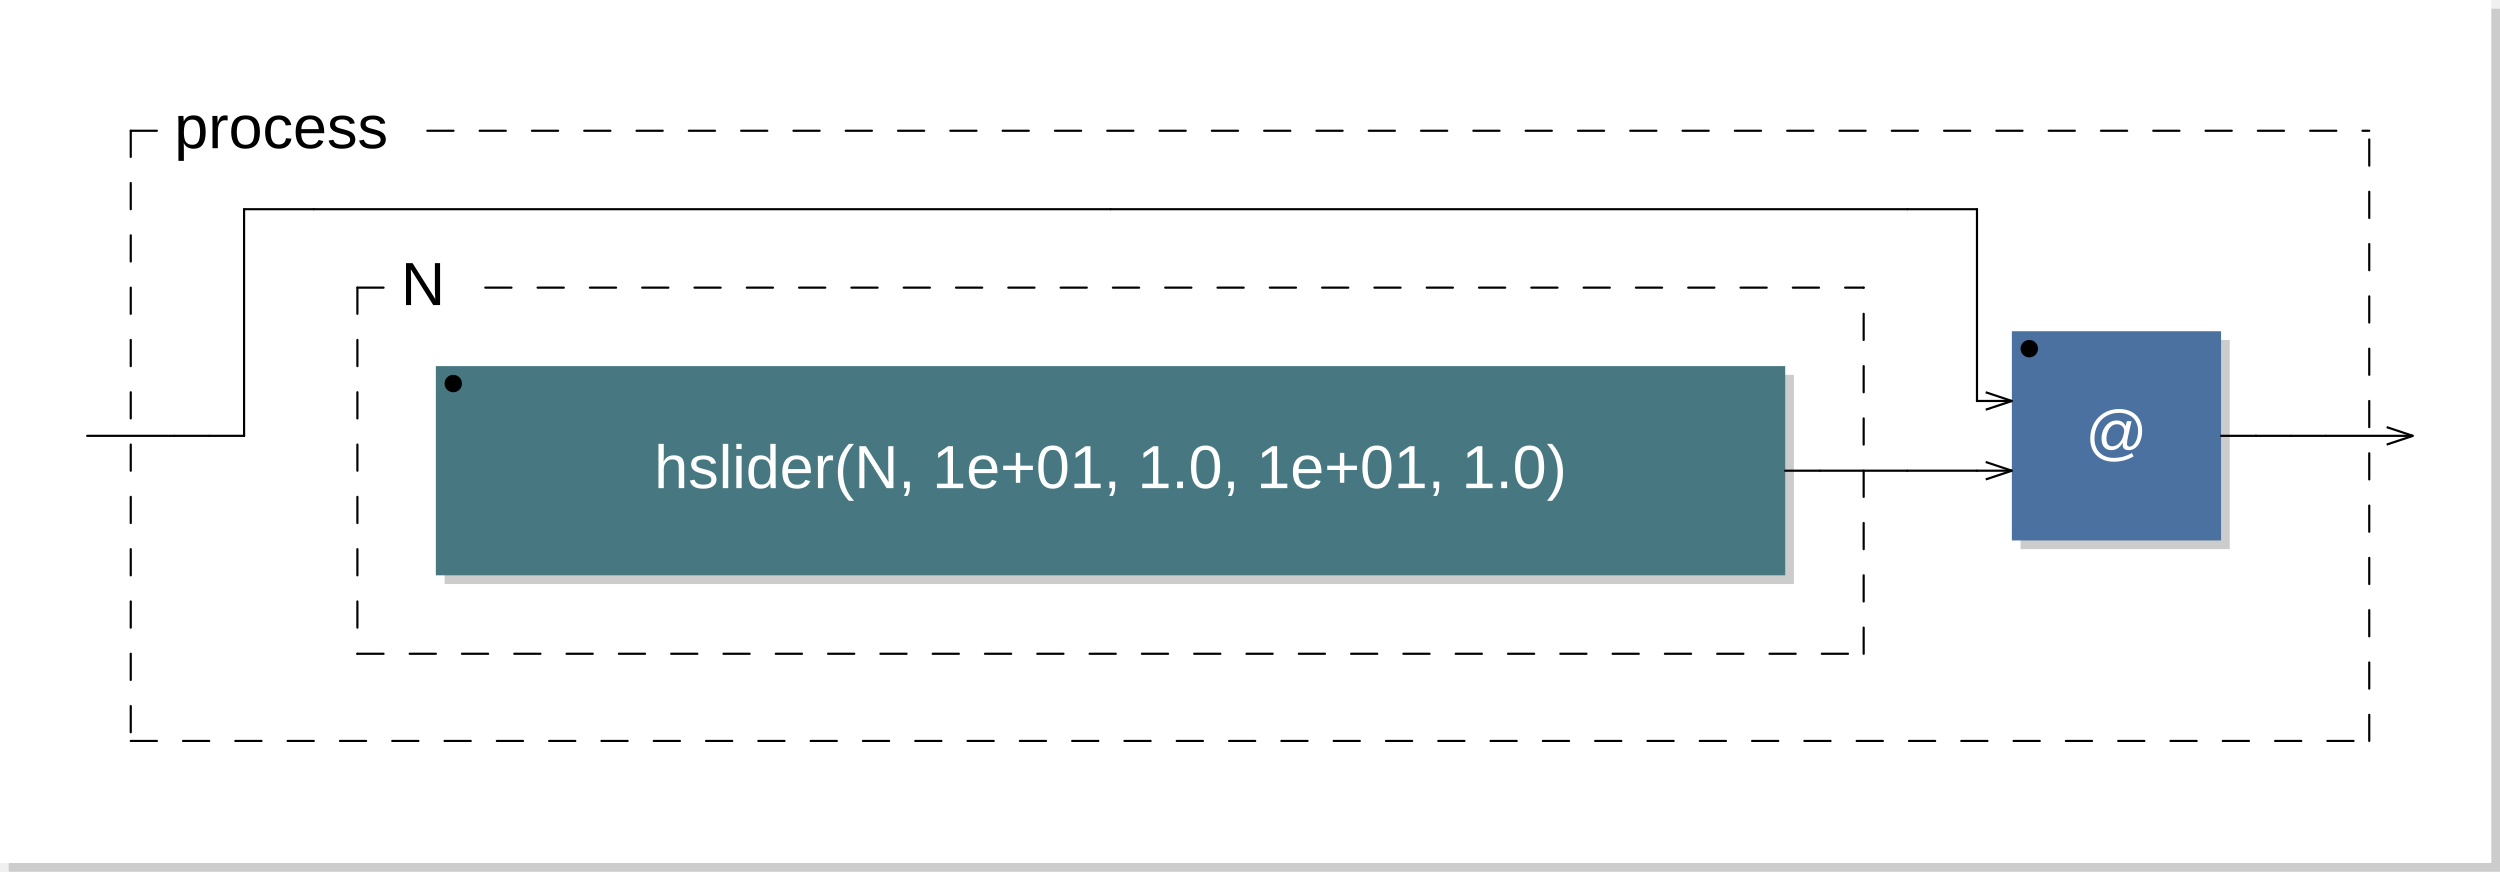
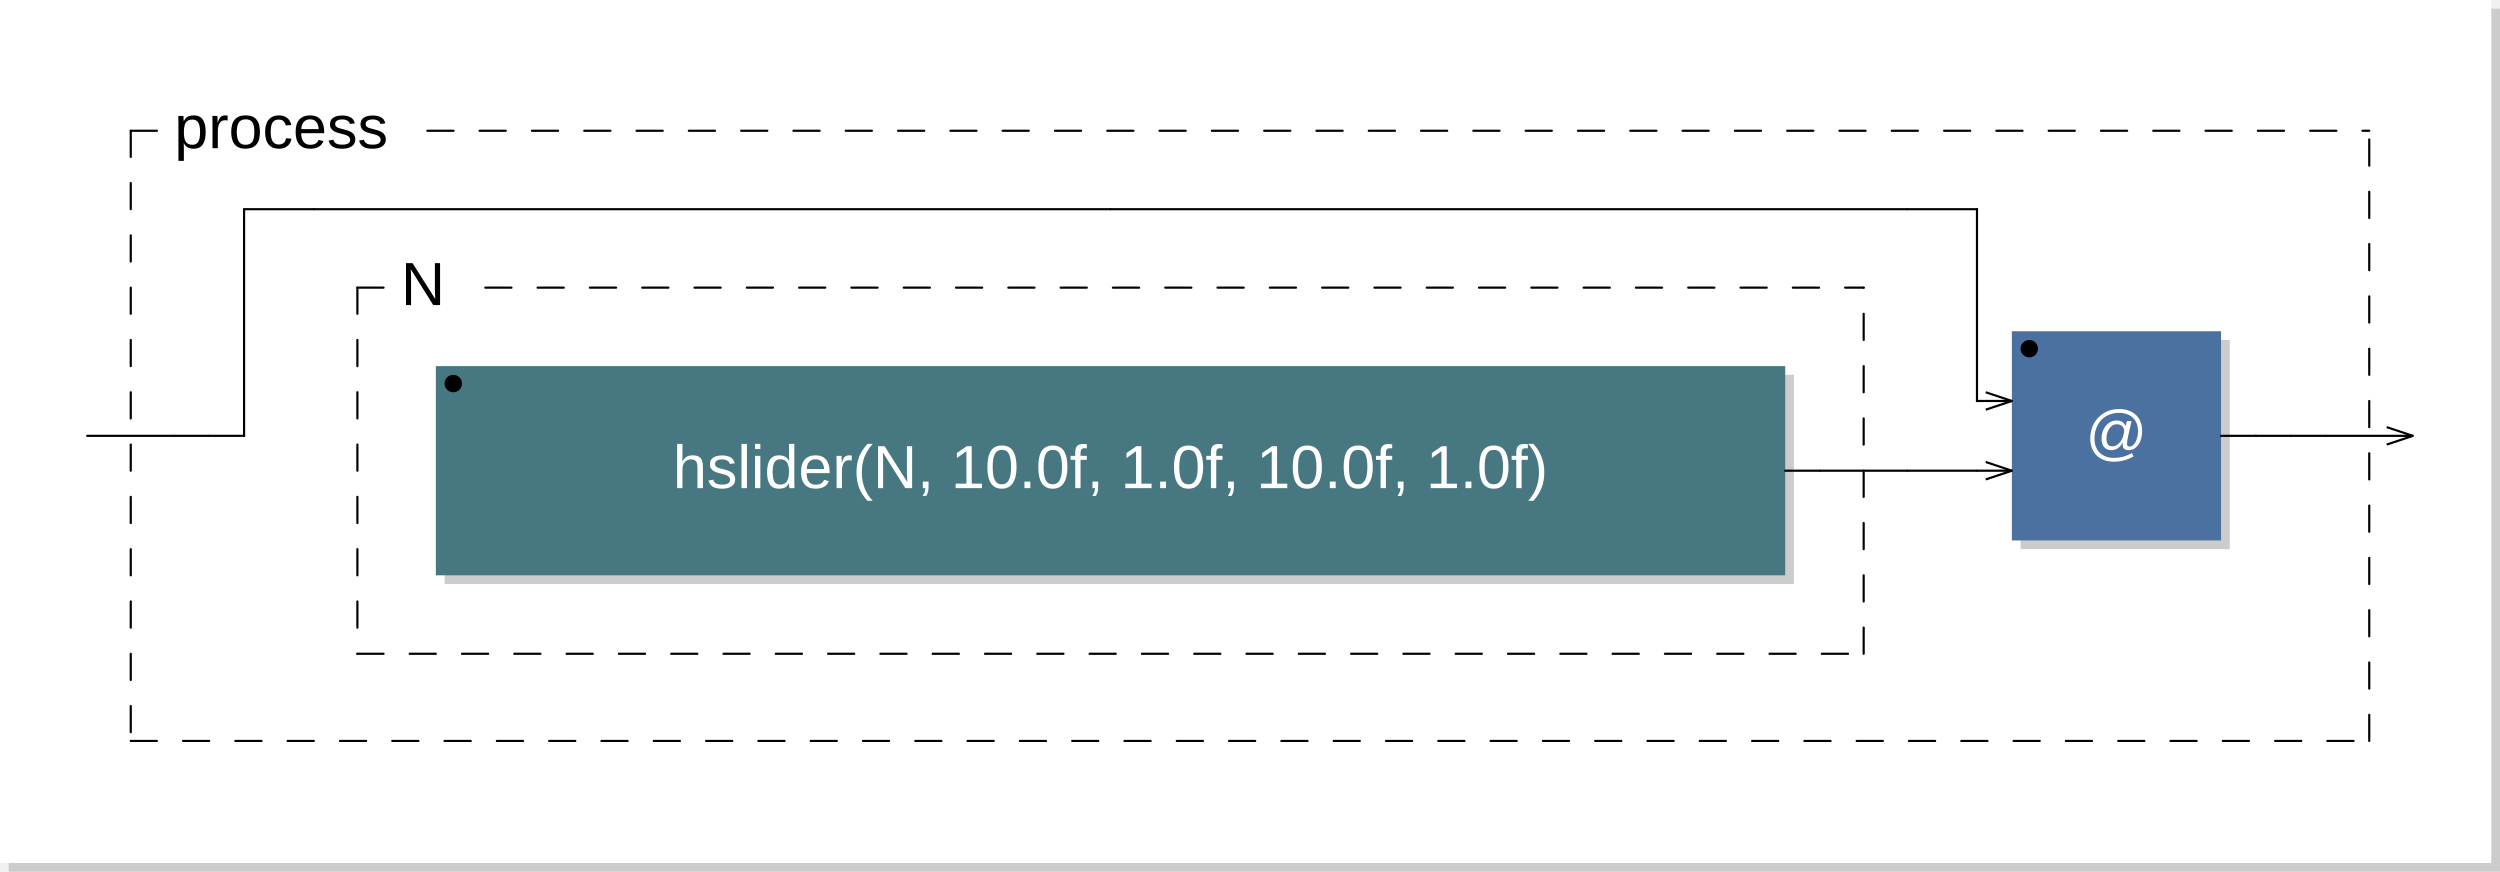
<svg xmlns="http://www.w3.org/2000/svg" viewBox="0 0 286.8 100" width="143.4mm" height="50mm" version="1.1">
  <rect x="1" y="1" width="285.8" height="99" rx="0" ry="0" style="stroke:none;fill:#cccccc;" />
  <rect x="0" y="0" width="285.8" height="99" rx="0" ry="0" style="stroke:none;fill:#ffffff;" />
  <text x="10" y="7" font-family="Arial" font-size="7" />
  <rect x="51" y="43" width="154.8" height="24" rx="0" ry="0" style="stroke:none;fill:#cccccc;" />
  <rect x="50" y="42" width="154.8" height="24" rx="0" ry="0" style="stroke:none;fill:#477881;" />
-   <text x="127.4" y="56" font-family="Arial" font-size="7" text-anchor="middle" fill="#FFFFFF">hslider(N, 1e+01, 1.0, 1e+01, 1.0)</text>
+   <text x="127.4" y="56" font-family="Arial" font-size="7" text-anchor="middle" fill="#FFFFFF">hslider(N, 10.0f, 1.0f, 10.0f, 1.0f)</text>
  <circle cx="52" cy="44" r="1" />
  <line x1="41" y1="33" x2="41" y2="75" style="stroke: black; stroke-linecap:round; stroke-width:0.25; stroke-dasharray:3,3;" />
  <line x1="41" y1="75" x2="213.8" y2="75" style="stroke: black; stroke-linecap:round; stroke-width:0.25; stroke-dasharray:3,3;" />
  <line x1="213.8" y1="75" x2="213.8" y2="33" style="stroke: black; stroke-linecap:round; stroke-width:0.25; stroke-dasharray:3,3;" />
  <line x1="41" y1="33" x2="46" y2="33" style="stroke: black; stroke-linecap:round; stroke-width:0.25; stroke-dasharray:3,3;" />
  <line x1="55.675" y1="33" x2="213.8" y2="33" style="stroke: black; stroke-linecap:round; stroke-width:0.25; stroke-dasharray:3,3;" />
  <text x="46" y="35" font-family="Arial" font-size="7">N</text>
  <rect x="231.8" y="39" width="24" height="24" rx="0" ry="0" style="stroke:none;fill:#cccccc;" />
  <rect x="230.8" y="38" width="24" height="24" rx="0" ry="0" style="stroke:none;fill:#4B71A1;" />
  <text x="242.8" y="52" font-family="Arial" font-size="7" text-anchor="middle" fill="#FFFFFF">@</text>
  <circle cx="232.8" cy="40" r="1" />
  <line x1="227.8" y1="45" x2="230.8" y2="46" transform="rotate(0,230.8,46)" style="stroke: black; stroke-width:0.25;" />
  <line x1="227.8" y1="47" x2="230.8" y2="46" transform="rotate(0,230.8,46)" style="stroke: black; stroke-width:0.25;" />
  <line x1="227.8" y1="53" x2="230.8" y2="54" transform="rotate(0,230.8,54)" style="stroke: black; stroke-width:0.25;" />
  <line x1="227.8" y1="55" x2="230.8" y2="54" transform="rotate(0,230.8,54)" style="stroke: black; stroke-width:0.25;" />
  <line x1="15" y1="15" x2="15" y2="85" style="stroke: black; stroke-linecap:round; stroke-width:0.25; stroke-dasharray:3,3;" />
  <line x1="15" y1="85" x2="271.8" y2="85" style="stroke: black; stroke-linecap:round; stroke-width:0.25; stroke-dasharray:3,3;" />
  <line x1="271.8" y1="85" x2="271.8" y2="15" style="stroke: black; stroke-linecap:round; stroke-width:0.25; stroke-dasharray:3,3;" />
  <line x1="15" y1="15" x2="20" y2="15" style="stroke: black; stroke-linecap:round; stroke-width:0.25; stroke-dasharray:3,3;" />
  <line x1="49.025" y1="15" x2="271.8" y2="15" style="stroke: black; stroke-linecap:round; stroke-width:0.25; stroke-dasharray:3,3;" />
  <text x="20" y="17" font-family="Arial" font-size="7">process</text>
  <line x1="273.8" y1="49" x2="276.8" y2="50" transform="rotate(0,276.8,50)" style="stroke: black; stroke-width:0.25;" />
  <line x1="273.8" y1="51" x2="276.8" y2="50" transform="rotate(0,276.8,50)" style="stroke: black; stroke-width:0.25;" />
  <line x1="10" y1="50" x2="20" y2="50" style="stroke:black; stroke-linecap:round; stroke-width:0.25;" />
  <line x1="20" y1="50" x2="24" y2="50" style="stroke:black; stroke-linecap:round; stroke-width:0.25;" />
  <line x1="24" y1="50" x2="28" y2="50" style="stroke:black; stroke-linecap:round; stroke-width:0.25;" />
  <line x1="28" y1="24" x2="36" y2="24" style="stroke:black; stroke-linecap:round; stroke-width:0.25;" />
  <line x1="28" y1="50" x2="28" y2="24" style="stroke:black; stroke-linecap:round; stroke-width:0.25;" />
  <line x1="28" y1="50" x2="28" y2="50" style="stroke:black; stroke-linecap:round; stroke-width:0.25;" />
  <line x1="36" y1="24" x2="127.4" y2="24" style="stroke:black; stroke-linecap:round; stroke-width:0.25;" />
  <line x1="127.4" y1="24" x2="218.8" y2="24" style="stroke:black; stroke-linecap:round; stroke-width:0.25;" />
  <line x1="204.8" y1="54" x2="208.8" y2="54" style="stroke:black; stroke-linecap:round; stroke-width:0.25;" />
  <line x1="208.8" y1="54" x2="218.8" y2="54" style="stroke:black; stroke-linecap:round; stroke-width:0.25;" />
  <line x1="218.8" y1="24" x2="226.8" y2="24" style="stroke:black; stroke-linecap:round; stroke-width:0.25;" />
  <line x1="218.8" y1="54" x2="226.8" y2="54" style="stroke:black; stroke-linecap:round; stroke-width:0.25;" />
  <line x1="226.8" y1="24" x2="226.8" y2="46" style="stroke:black; stroke-linecap:round; stroke-width:0.25;" />
  <line x1="226.8" y1="46" x2="226.8" y2="46" style="stroke:black; stroke-linecap:round; stroke-width:0.25;" />
  <line x1="226.8" y1="46" x2="230.8" y2="46" style="stroke:black; stroke-linecap:round; stroke-width:0.25;" />
  <line x1="226.8" y1="54" x2="230.8" y2="54" style="stroke:black; stroke-linecap:round; stroke-width:0.25;" />
  <line x1="254.8" y1="50" x2="258.8" y2="50" style="stroke:black; stroke-linecap:round; stroke-width:0.25;" />
  <line x1="258.8" y1="50" x2="258.8" y2="50" style="stroke:black; stroke-linecap:round; stroke-width:0.25;" />
  <line x1="258.8" y1="50" x2="262.8" y2="50" style="stroke:black; stroke-linecap:round; stroke-width:0.25;" />
  <line x1="262.8" y1="50" x2="266.8" y2="50" style="stroke:black; stroke-linecap:round; stroke-width:0.25;" />
  <line x1="266.8" y1="50" x2="276.8" y2="50" style="stroke:black; stroke-linecap:round; stroke-width:0.25;" />
</svg>
